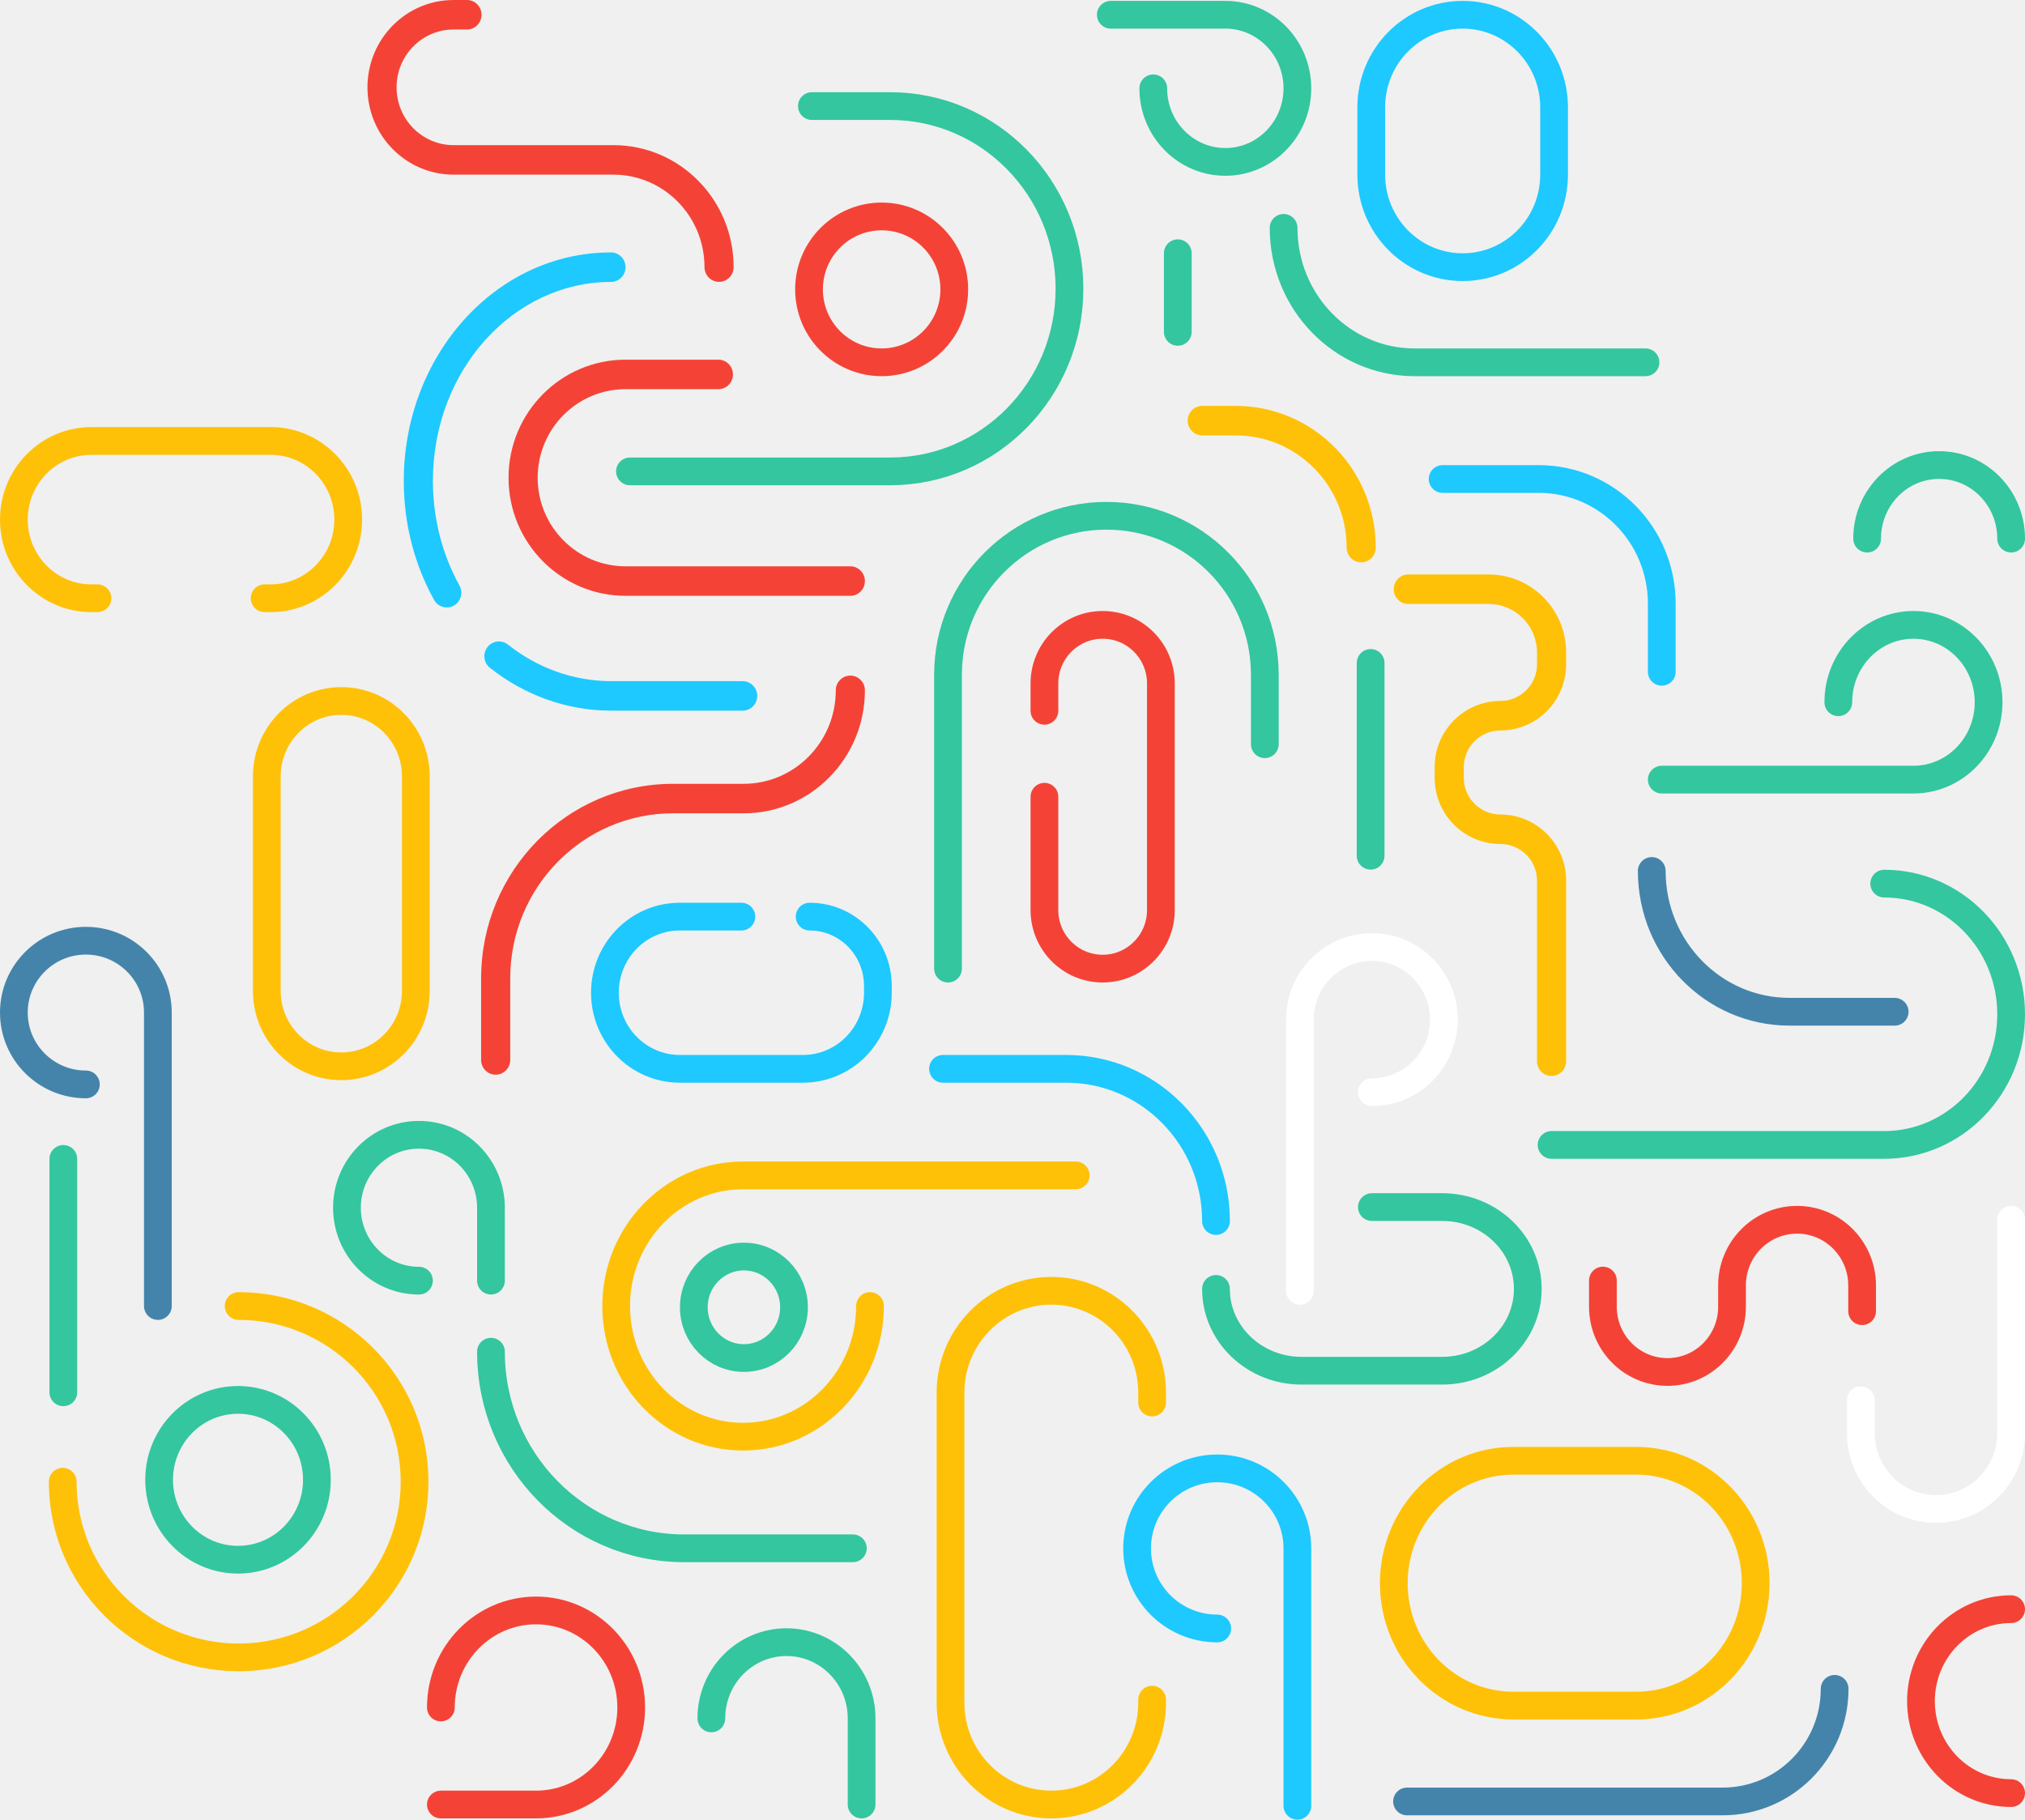
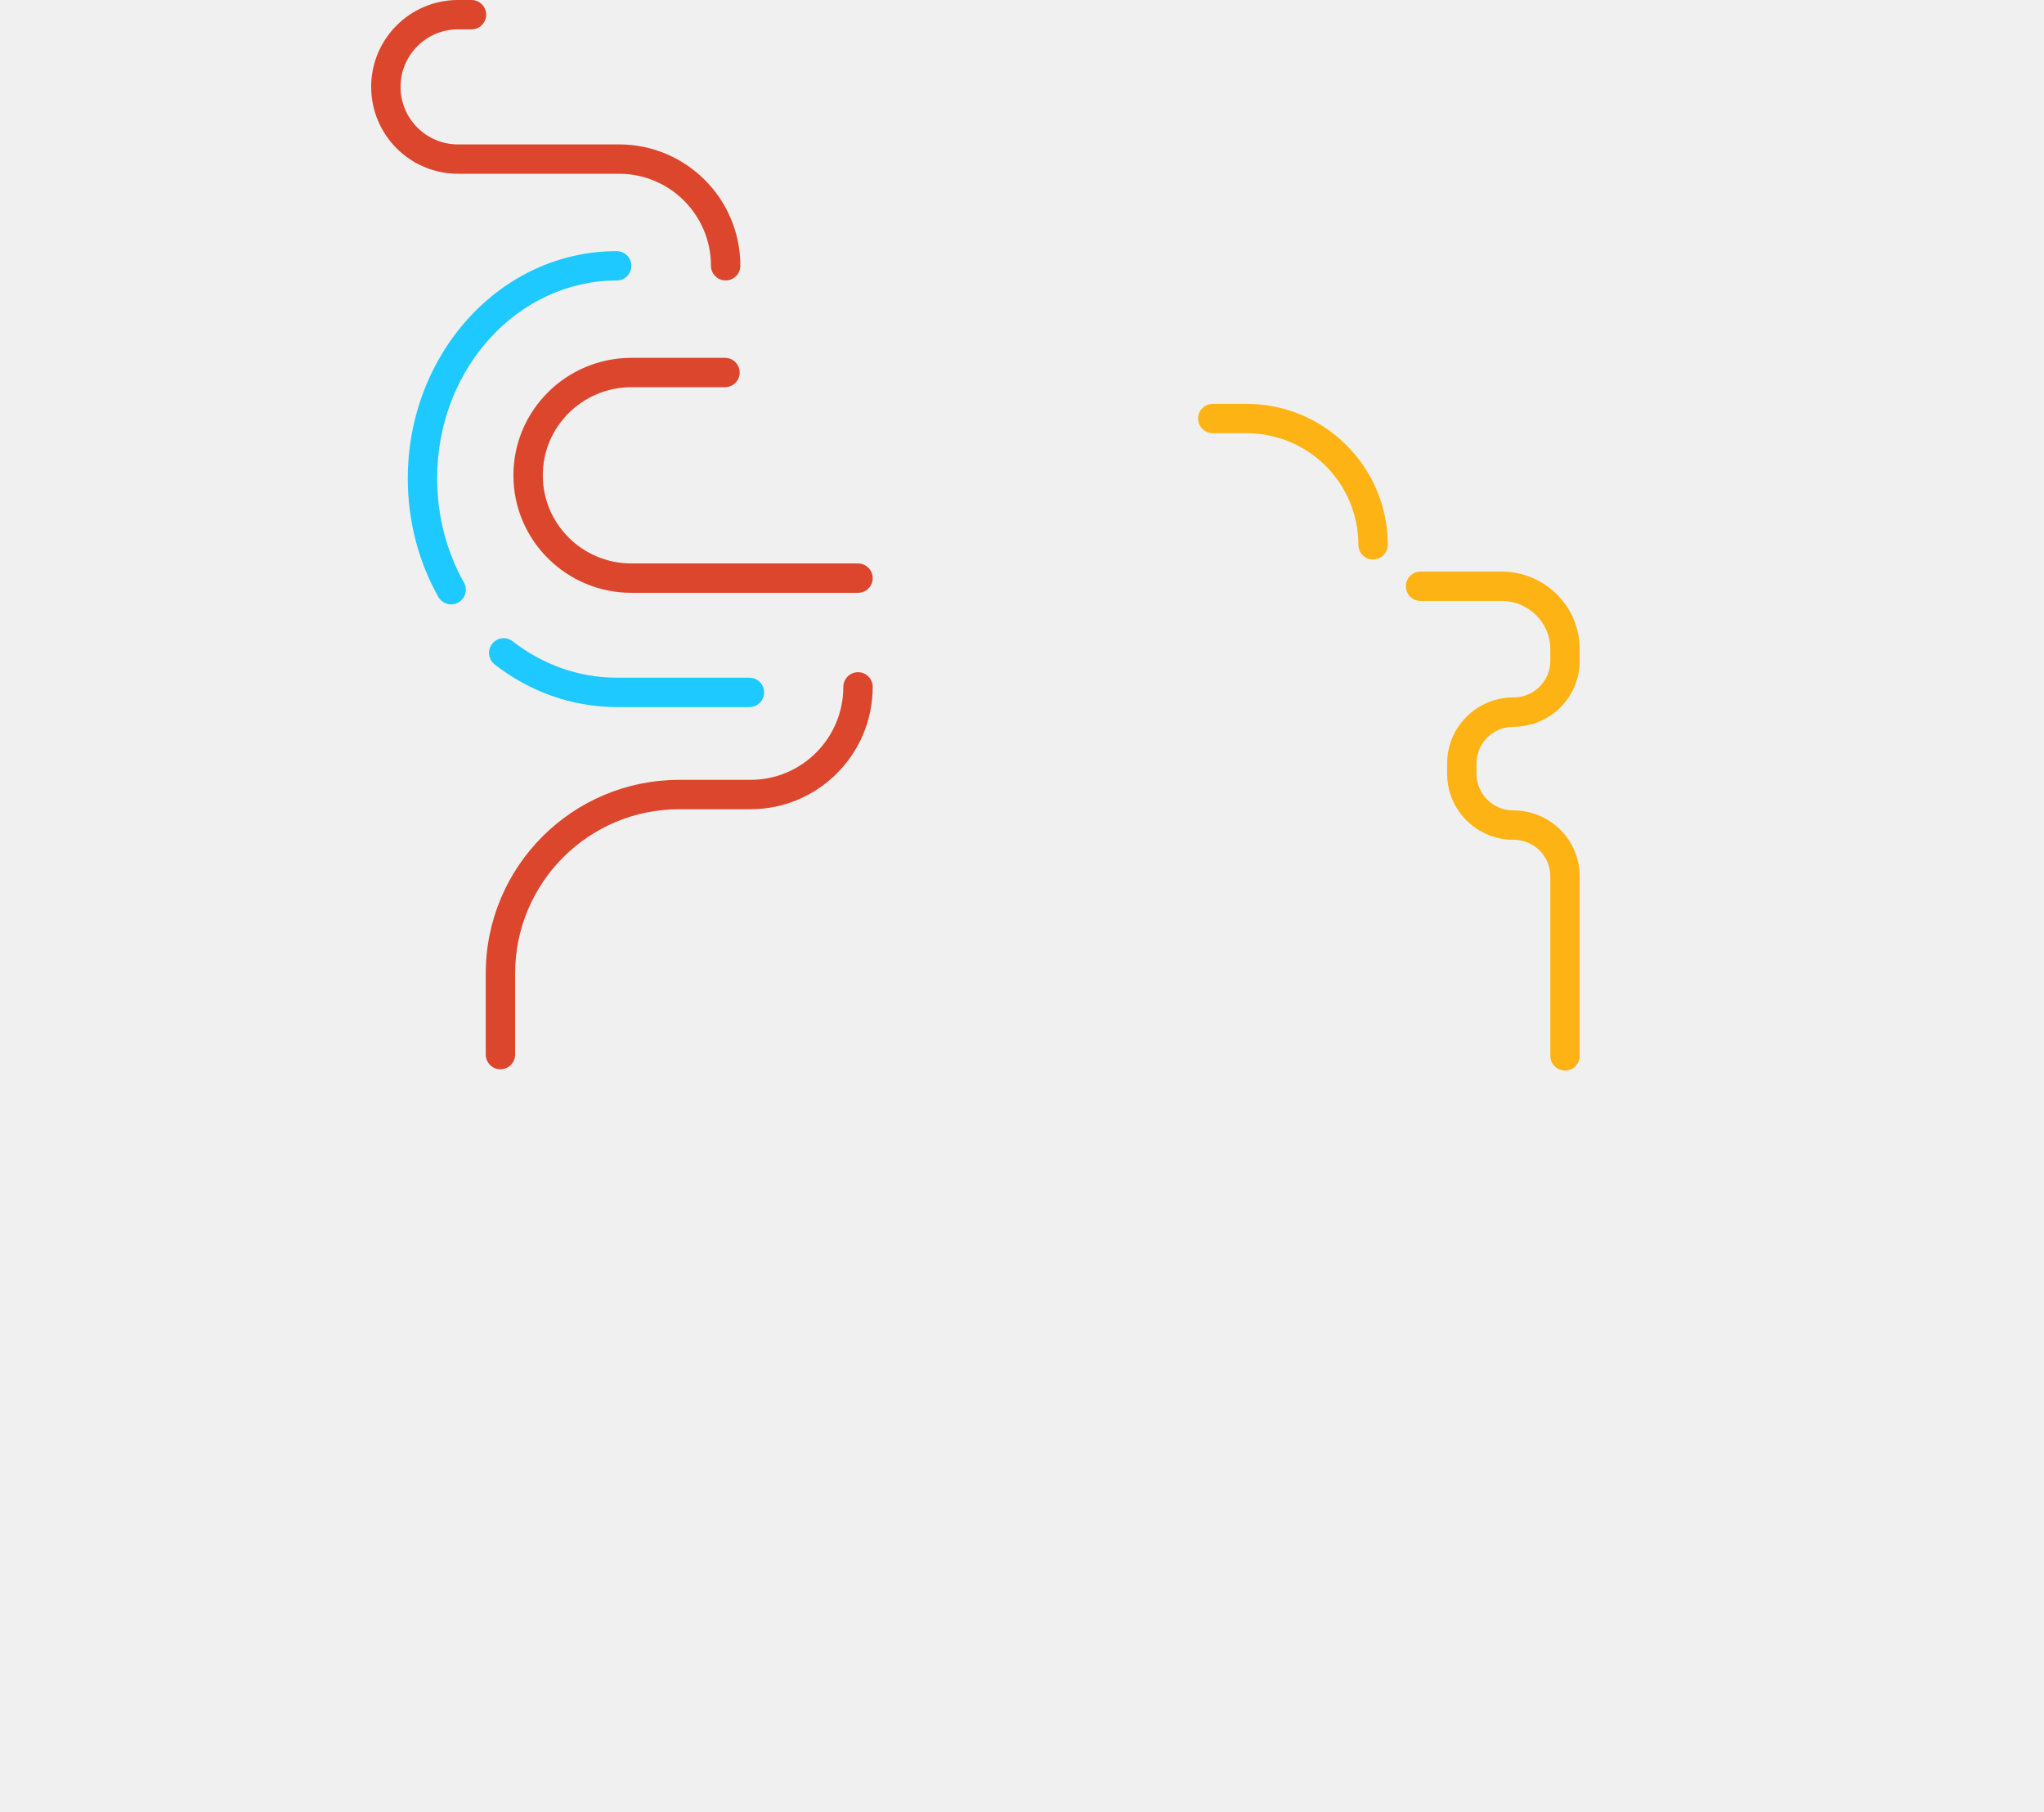
- <svg xmlns="http://www.w3.org/2000/svg" width="730" height="656" viewBox="0 0 730 656" fill="none">
-   <path d="M507.227 649.438L621.024 649.438C643.308 649.438 661.373 631.262 661.373 608.839" stroke="#4484AB" stroke-width="10" stroke-linecap="round" stroke-linejoin="round" />
-   <path d="M725 439.736V516.705C725 531.778 712.872 543.996 697.916 543.996C682.959 543.996 670.831 531.778 670.831 516.705V504.792" stroke="white" stroke-width="10" stroke-linecap="round" stroke-linejoin="round" />
-   <path d="M220.246 90.999C223.147 90.999 225.497 93.38 225.497 96.317C225.497 99.255 223.147 101.636 220.246 101.636V90.999ZM165.632 211.065C167.052 213.627 166.153 216.869 163.625 218.307C161.097 219.745 157.896 218.835 156.477 216.273L165.632 211.065ZM267.721 245.56C270.621 245.56 272.971 247.942 272.971 250.879C272.971 253.817 270.621 256.197 267.721 256.197V245.56ZM176.631 240.764C174.344 238.958 173.934 235.616 175.716 233.299C177.498 230.982 180.796 230.567 183.084 232.372L176.631 240.764ZM220.246 101.636C185.235 101.636 156.057 133.284 156.057 173.364H145.556C145.556 128.341 178.556 90.999 220.246 90.999V101.636ZM156.057 173.364C156.057 187.224 159.571 200.131 165.632 211.065L156.477 216.273C149.537 203.756 145.556 189.055 145.556 173.364H156.057ZM267.721 256.197H220.414V245.56H267.721V256.197ZM220.414 256.197C204.034 256.197 188.906 250.45 176.631 240.764L183.084 232.372C193.634 240.698 206.52 245.56 220.414 245.56V256.197Z" fill="#1DC9FF" />
-   <path d="M494.555 393.743C508.891 393.743 520.512 382.031 520.512 367.582C520.512 353.133 508.891 341.421 494.555 341.421C480.219 341.421 468.599 353.133 468.599 367.582V465.344" stroke="white" stroke-width="10" stroke-linecap="round" stroke-linejoin="round" />
-   <path d="M30.956 390.94C16.621 390.94 5 379.344 5 365.038C5 350.731 16.621 339.134 30.956 339.134C45.291 339.134 56.912 350.731 56.912 365.038V470.831" stroke="#4484AB" stroke-width="10" stroke-linecap="round" stroke-linejoin="round" />
-   <path fill-rule="evenodd" clip-rule="evenodd" d="M502.455 570.747C502.455 595.118 521.747 614.875 545.547 614.875H589.819C613.621 614.875 632.912 595.118 632.912 570.747C632.912 546.376 613.621 526.62 589.819 526.62H545.547C521.747 526.62 502.455 546.376 502.455 570.747Z" stroke="#FFC107" stroke-width="10" stroke-linecap="round" stroke-linejoin="round" />
-   <path d="M683.019 364.742H645.098C617.675 364.742 595.446 342.016 595.446 313.984" stroke="#4484AB" stroke-width="10" stroke-linecap="round" stroke-linejoin="round" />
-   <path d="M725 194.176C725 179.528 713.38 167.654 699.045 167.654C684.709 167.654 673.088 179.528 673.088 194.176" stroke="#34C69F" stroke-width="10" stroke-linecap="round" stroke-linejoin="round" />
-   <path d="M256.436 619.491C256.436 604.314 268.562 592.011 283.52 592.011C298.479 592.011 310.605 604.314 310.605 619.491V650.543" stroke="#34C69F" stroke-width="10" stroke-linecap="round" stroke-linejoin="round" />
-   <path fill-rule="evenodd" clip-rule="evenodd" d="M268.173 452.997C278.145 452.997 286.23 461.187 286.23 471.289C286.23 481.39 278.145 489.58 268.173 489.58C258.2 489.58 250.117 481.39 250.117 471.289C250.117 461.187 258.2 452.997 268.173 452.997Z" stroke="#34C69F" stroke-width="10" stroke-linecap="round" stroke-linejoin="round" />
-   <path fill-rule="evenodd" clip-rule="evenodd" d="M85.803 504.67C101.509 504.67 114.242 517.568 114.242 533.479C114.242 549.39 101.509 562.287 85.803 562.287C70.097 562.287 57.364 549.39 57.364 533.479C57.364 517.568 70.097 504.67 85.803 504.67Z" stroke="#34C69F" stroke-width="10" stroke-linecap="round" stroke-linejoin="round" />
-   <path d="M151.032 461.686C136.697 461.686 125.075 449.913 125.075 435.391C125.075 420.87 136.697 409.098 151.032 409.098C165.367 409.098 176.988 420.87 176.988 435.391V461.686" stroke="#34C69F" stroke-width="10" stroke-linecap="round" stroke-linejoin="round" />
-   <path d="M662.7 253.166C662.7 237.76 674.831 225.272 689.79 225.272C704.75 225.272 716.875 237.76 716.875 253.166C716.875 268.57 704.75 281.06 689.79 281.06H599.057" stroke="#34C69F" stroke-width="10" stroke-linecap="round" stroke-linejoin="round" />
-   <path d="M415.747 31.84C415.747 46.489 427.377 58.363 441.722 58.363C456.067 58.363 467.696 46.489 467.696 31.84C467.696 17.193 456.067 5.319 441.722 5.319H400.436" stroke="#34C69F" stroke-width="10" stroke-linecap="round" stroke-linejoin="round" />
-   <path d="M679.246 318.556C704.519 318.556 725 339.644 725 365.657C725 391.669 704.519 412.756 679.246 412.756H559.333" stroke="#34C69F" stroke-width="10" stroke-linecap="round" stroke-linejoin="round" />
-   <path d="M341.752 349.194V243.271C341.752 211.61 367.318 185.945 398.856 185.945C430.394 185.945 455.96 211.61 455.96 243.271V268.297" stroke="#34C69F" stroke-width="10" stroke-linecap="round" stroke-linejoin="round" />
-   <path d="M227.094 169.94H320.899C356.599 169.94 385.54 140.459 385.54 104.092C385.54 67.726 356.599 38.243 320.899 38.243H292.679" stroke="#34C69F" stroke-width="10" stroke-linecap="round" stroke-linejoin="round" />
-   <path d="M494.555 435.164H519.916C536.947 435.164 550.756 448.369 550.756 464.658C550.756 480.947 536.947 494.153 519.916 494.153H469.195C452.162 494.153 438.354 480.947 438.354 464.658" stroke="#34C69F" stroke-width="10" stroke-linecap="round" stroke-linejoin="round" />
-   <path d="M307.445 558.172H246.648C208.176 558.172 176.988 526.439 176.988 487.294" stroke="#34C69F" stroke-width="10" stroke-linecap="round" stroke-linejoin="round" />
-   <path d="M462.73 82.142C462.73 108.912 483.878 130.614 509.964 130.614H593.189" stroke="#34C69F" stroke-width="10" stroke-linecap="round" stroke-linejoin="round" />
-   <path d="M22.831 501.926C22.831 497.667 22.831 444.059 22.831 417.787" stroke="#34C69F" stroke-width="10" stroke-linecap="round" stroke-linejoin="round" />
-   <path d="M494.103 308.496C494.103 304.979 494.103 260.693 494.103 238.989" stroke="#34C69F" stroke-width="10" stroke-linecap="round" stroke-linejoin="round" />
-   <path d="M424.587 119.639C424.587 118.204 424.587 100.142 424.587 91.288" stroke="#34C69F" stroke-width="10" stroke-linecap="round" stroke-linejoin="round" />
-   <path d="M86.028 470.831C121.056 470.831 149.452 499.186 149.452 534.165C149.452 569.143 121.056 597.498 86.028 597.498C51.001 597.498 22.605 569.143 22.605 534.165" stroke="#FFC107" stroke-width="10" stroke-linecap="round" stroke-linejoin="round" />
-   <path d="M313.631 470.832C313.631 496.844 293.147 517.931 267.88 517.931C242.612 517.931 222.128 496.844 222.128 470.832C222.128 444.819 242.612 423.731 267.88 423.731H387.796" stroke="#FFC107" stroke-width="10" stroke-linecap="round" stroke-linejoin="round" />
-   <path fill-rule="evenodd" clip-rule="evenodd" d="M123.044 252.708C108.21 252.708 96.185 264.869 96.185 279.87V357.243C96.185 372.243 108.21 384.405 123.044 384.405C137.878 384.405 149.902 372.243 149.902 357.243V279.87C149.902 264.869 137.878 252.708 123.044 252.708Z" stroke="#FFC107" stroke-width="10" stroke-linecap="round" stroke-linejoin="round" />
-   <path d="M415.332 505.616V502.055C415.332 481.78 399.063 465.344 378.994 465.344C358.925 465.344 342.655 481.78 342.655 502.055V613.832C342.655 634.107 358.925 650.543 378.994 650.543C399.063 650.543 415.332 634.107 415.332 613.832V612.736" stroke="#FFC107" stroke-width="10" stroke-linecap="round" stroke-linejoin="round" />
-   <path d="M35.132 215.668H32.96C17.518 215.668 5 202.975 5 187.317C5 171.659 17.518 158.965 32.96 158.965H97.567C113.009 158.965 125.527 171.659 125.527 187.317C125.527 202.975 113.009 215.668 97.567 215.668H95.395" stroke="#FFC107" stroke-width="10" stroke-linecap="round" stroke-linejoin="round" />
-   <path d="M564.583 382.576C564.583 385.513 562.232 387.895 559.333 387.895C556.432 387.895 554.082 385.513 554.082 382.576H564.583ZM507.681 217.737C504.782 217.737 502.431 215.357 502.431 212.419C502.431 209.482 504.782 207.1 507.681 207.1V217.737ZM433.388 156.968C430.489 156.968 428.138 154.586 428.138 151.649C428.138 148.711 430.489 146.33 433.388 146.33V156.968ZM495.951 197.405C495.951 200.342 493.6 202.724 490.7 202.724C487.801 202.724 485.45 200.342 485.45 197.405H495.951ZM554.082 382.576V317.49H564.583V382.576H554.082ZM554.082 317.49C554.082 310.228 548.215 304.273 540.885 304.273V293.636C553.932 293.636 564.583 304.271 564.583 317.49H554.082ZM540.885 304.273C527.836 304.273 517.188 293.629 517.188 280.411H527.689C527.689 287.677 533.559 293.636 540.885 293.636V304.273ZM517.188 280.411V276.565H527.689V280.411H517.188ZM517.188 276.565C517.188 263.349 527.836 252.703 540.885 252.703V263.34C533.559 263.34 527.689 269.3 527.689 276.565H517.188ZM540.885 252.703C548.212 252.703 554.082 246.744 554.082 239.479H564.583C564.583 252.695 553.935 263.34 540.885 263.34V252.703ZM554.082 239.479V235.221H564.583V239.479H554.082ZM554.082 235.221C554.082 225.603 546.315 217.737 536.649 217.737V207.1C552.039 207.1 564.583 219.652 564.583 235.221H554.082ZM536.649 217.737H524.898V207.1H536.649V217.737ZM524.898 217.737H507.681V207.1H524.898V217.737ZM433.388 146.33H445.476V156.968H433.388V146.33ZM445.476 146.33C473.347 146.33 495.951 169.191 495.951 197.405H485.45C485.45 175.078 467.559 156.968 445.476 156.968V146.33Z" fill="#FFC107" />
-   <path d="M725 580.121C707.048 580.121 692.498 594.965 692.498 613.274C692.498 631.584 707.048 646.427 725 646.427" stroke="#F44336" stroke-width="10" stroke-linecap="round" stroke-linejoin="round" />
-   <path d="M306.542 204.16C309.442 204.16 311.792 206.54 311.792 209.478C311.792 212.415 309.442 214.797 306.542 214.797V204.16ZM258.974 129.66C261.873 129.66 264.224 132.04 264.224 134.978C264.224 137.915 261.873 140.297 258.974 140.297V129.66ZM168.338 3.05176e-05C171.239 3.05176e-05 173.589 2.382 173.589 5.319C173.589 8.256 171.239 10.637 168.338 10.637V3.05176e-05ZM264.465 96.295C264.465 99.233 262.114 101.613 259.214 101.613C256.314 101.613 253.964 99.233 253.964 96.295H264.465ZM183.936 382.119C183.936 385.056 181.585 387.438 178.686 387.438C175.785 387.438 173.435 385.056 173.435 382.119H183.936ZM301.292 248.878C301.292 245.94 303.643 243.559 306.542 243.559C309.442 243.559 311.792 245.94 311.792 248.878H301.292ZM306.542 214.797H225.543V204.16H306.542V214.797ZM225.543 214.797C202.252 214.797 183.325 195.765 183.325 172.228H193.826C193.826 189.837 207.999 204.16 225.543 204.16V214.797ZM183.325 172.228C183.325 148.692 202.252 129.66 225.543 129.66V140.297C207.999 140.297 193.826 154.62 193.826 172.228H183.325ZM225.543 129.66H258.974V140.297H225.543V129.66ZM168.338 10.637H163.51V3.05176e-05H168.338V10.637ZM163.51 10.637C152.169 10.637 142.965 19.965 142.965 31.477H132.465C132.465 14.102 146.358 3.05176e-05 163.51 3.05176e-05V10.637ZM142.965 31.477C142.965 42.995 152.17 52.322 163.51 52.322V62.96C146.358 62.96 132.465 48.857 132.465 31.477H142.965ZM163.51 52.322H221.101V62.96H163.51V52.322ZM221.101 52.322C245.055 52.322 264.465 72.014 264.465 96.295H253.964C253.964 77.877 239.245 62.96 221.101 62.96V52.322ZM173.435 382.119V352.722H183.936V382.119H173.435ZM173.435 352.722C173.435 313.983 204.402 282.57 242.614 282.57V293.207C210.212 293.207 183.936 319.846 183.936 352.722H173.435ZM242.614 282.57H268.076V293.207H242.614V282.57ZM268.076 282.57C286.415 282.57 301.292 267.491 301.292 248.878H311.792C311.792 273.354 292.225 293.207 268.076 293.207V282.57Z" fill="#F44336" />
-   <path fill-rule="evenodd" clip-rule="evenodd" d="M317.827 78.026C332.288 78.026 344.01 89.799 344.01 104.321C344.01 118.842 332.288 130.614 317.827 130.614C303.368 130.614 291.646 118.842 291.646 104.321C291.646 89.799 303.368 78.026 317.827 78.026Z" stroke="#F44336" stroke-width="10" stroke-linecap="round" stroke-linejoin="round" />
-   <path d="M158.931 615.561C158.931 596.241 174.291 580.579 193.239 580.579C212.186 580.579 227.545 596.241 227.545 615.561C227.545 634.881 212.186 650.543 193.239 650.543H158.931" stroke="#F44336" stroke-width="10" stroke-linecap="round" stroke-linejoin="round" />
-   <path d="M376.51 287.232V328.084C376.51 339.742 385.909 349.194 397.501 349.194C409.094 349.194 418.492 339.742 418.492 328.084V246.382C418.492 234.723 409.094 225.272 397.501 225.272C385.909 225.272 376.51 234.723 376.51 246.382V256.251" stroke="#F44336" stroke-width="10" stroke-linecap="round" stroke-linejoin="round" />
-   <path d="M671.282 472.696V463.422C671.282 450.34 660.781 439.736 647.834 439.736C634.883 439.736 624.381 450.34 624.381 463.422V471.104C624.381 484.087 613.961 494.61 601.114 494.61C588.26 494.61 577.84 484.087 577.84 471.104V461.649" stroke="#F44336" stroke-width="10" stroke-linecap="round" stroke-linejoin="round" />
-   <path d="M438.806 587.076C422.85 587.076 409.915 574.157 409.915 558.22C409.915 542.283 422.85 529.363 438.806 529.363C454.76 529.363 467.695 542.283 467.695 558.22V651" stroke="#1DC9FF" stroke-width="10" stroke-linecap="round" stroke-linejoin="round" />
-   <path d="M267.27 330.445H245.066C230.154 330.445 218.065 342.73 218.065 357.883C218.065 373.036 230.154 385.32 245.066 385.32H289.473C304.385 385.32 316.474 373.036 316.474 357.883V355.445C316.474 341.639 305.458 330.445 291.872 330.445" stroke="#1DC9FF" stroke-width="10" stroke-linecap="round" stroke-linejoin="round" />
-   <path d="M339.947 385.32H384.353C414.177 385.32 438.354 409.887 438.354 440.193" stroke="#1DC9FF" stroke-width="10" stroke-linecap="round" stroke-linejoin="round" />
-   <path d="M599.057 242.19V217.609C599.057 192.798 579.194 172.684 554.688 172.684H520.059" stroke="#1DC9FF" stroke-width="10" stroke-linecap="round" stroke-linejoin="round" />
-   <path fill-rule="evenodd" clip-rule="evenodd" d="M494.329 62.951C494.329 81.377 509.083 96.317 527.282 96.317C545.48 96.317 560.236 81.377 560.236 62.951V38.684C560.236 20.259 545.48 5.319 527.282 5.319C509.083 5.319 494.329 20.259 494.329 38.684V62.951Z" stroke="#1DC9FF" stroke-width="10" stroke-linecap="round" stroke-linejoin="round" />
+ <svg xmlns="http://www.w3.org/2000/svg" width="1229" height="1089" viewBox="0 0 1229 1089" fill="none">
+   <g clip-path="url(#clip0_1_2)">
+     <path id="path1" d="M853.378 1077.58L1044.74 1077.58C1082.21 1077.58 1112.59 1047.42 1112.59 1010.22" stroke="#4484AB" stroke-width="12" stroke-linecap="round" stroke-linejoin="round" />
+     <path id="path1" d="M1219.59 729.634V857.345C1219.59 882.355 1199.19 902.627 1174.04 902.627C1148.89 902.627 1128.5 882.355 1128.5 857.345V837.579" stroke="white" stroke-width="12" stroke-linecap="round" stroke-linejoin="round" />
+     <path id="path3" d="M370.789 150.99C375.666 150.99 379.618 154.942 379.618 159.815C379.618 164.69 375.666 168.64 370.789 168.64V150.99ZM278.949 350.211C281.337 354.462 279.825 359.841 275.573 362.228C271.323 364.614 265.941 363.103 263.553 358.853L278.949 350.211ZM450.623 407.447C455.5 407.447 459.452 411.398 459.452 416.272C459.452 421.146 455.5 425.096 450.623 425.096V407.447ZM297.444 399.488C293.599 396.493 292.91 390.947 295.906 387.103C298.903 383.257 304.449 382.569 308.297 385.564L297.444 399.488ZM370.789 168.64C311.913 168.64 262.847 221.152 262.847 287.655H245.189C245.189 212.95 300.683 150.99 370.789 150.99V168.64ZM262.847 287.655C262.847 310.653 268.757 332.069 278.949 350.211L263.553 358.853C251.883 338.082 245.189 313.69 245.189 287.655H262.847ZM450.623 425.096H371.071V407.447H450.623V425.096ZM371.071 425.096C343.527 425.096 318.087 415.56 297.444 399.488L308.297 385.564C326.038 399.379 347.706 407.447 371.071 407.447V425.096Z" fill="#1DC9FF" stroke="#1DC9FF" stroke-width="8" />
+     <path id="path1" d="M832.068 653.321C856.175 653.321 875.717 633.886 875.717 609.912C875.717 585.939 856.175 566.504 832.068 566.504C807.962 566.504 788.421 585.939 788.421 609.912V772.124" stroke="white" stroke-width="12" stroke-linecap="round" stroke-linejoin="round" />
+     <path id="path1" d="M52.477 648.67C28.371 648.67 8.829 629.428 8.829 605.691C8.829 581.951 28.371 562.709 52.477 562.709C76.583 562.709 96.125 581.951 96.125 605.691V781.23" stroke="#4484AB" stroke-width="12" stroke-linecap="round" stroke-linejoin="round" />
+     <path id="path1" fill-rule="evenodd" clip-rule="evenodd" d="M845.352 947.015C845.352 987.453 877.796 1020.23 917.818 1020.23H992.266C1032.29 1020.23 1064.73 987.453 1064.73 947.015C1064.73 906.577 1032.29 873.796 992.266 873.796H917.818C877.796 873.796 845.352 906.577 845.352 947.015Z" stroke="#FDB314" stroke-width="12" stroke-linecap="round" stroke-linejoin="round" />
+     <path id="path1" d="M1148.99 605.2H1085.22C1039.11 605.2 1001.73 567.493 1001.73 520.98" stroke="#4484AB" stroke-width="12" stroke-linecap="round" stroke-linejoin="round" />
+     <path id="path1" d="M1219.59 322.187C1219.59 297.883 1200.05 278.18 1175.94 278.18C1151.83 278.18 1132.29 297.883 1132.29 322.187" stroke="#34C69F" stroke-width="12" stroke-linecap="round" stroke-linejoin="round" />
+     <path id="path1" d="M431.646 1027.89C431.646 1002.71 452.037 982.297 477.191 982.297C502.345 982.297 522.736 1002.71 522.736 1027.89V1079.42" stroke="#34C69F" stroke-width="12" stroke-linecap="round" stroke-linejoin="round" />
+     <path id="path1" fill-rule="evenodd" clip-rule="evenodd" d="M451.382 751.638C468.152 751.638 481.747 765.226 481.747 781.988C481.747 798.749 468.152 812.338 451.382 812.338C434.612 812.338 421.019 798.749 421.019 781.988C421.019 765.226 434.612 751.638 451.382 751.638Z" stroke="#34C69F" stroke-width="12" stroke-linecap="round" stroke-linejoin="round" />
+     <path id="path1" fill-rule="evenodd" clip-rule="evenodd" d="M144.708 837.376C171.12 837.376 192.531 858.778 192.531 885.177C192.531 911.578 171.12 932.978 144.708 932.978C118.296 932.978 96.885 911.578 96.885 885.177C96.885 858.778 118.296 837.376 144.708 837.376Z" stroke="#34C69F" stroke-width="12" stroke-linecap="round" stroke-linejoin="round" />
+     <path id="path1" d="M254.398 766.054C230.291 766.054 210.749 746.521 210.749 722.425C210.749 698.331 230.291 678.798 254.398 678.798C278.503 678.798 298.045 698.331 298.045 722.425V766.054" stroke="#34C69F" stroke-width="12" stroke-linecap="round" stroke-linejoin="round" />
+     <path id="path1" d="M1114.82 420.066C1114.82 394.504 1135.22 373.783 1160.38 373.783C1185.53 373.783 1205.92 394.504 1205.92 420.066C1205.92 445.627 1185.53 466.35 1160.38 466.35H1007.8" stroke="#34C69F" stroke-width="12" stroke-linecap="round" stroke-linejoin="round" />
+     <path id="path1" d="M699.545 52.831C699.545 77.137 719.101 96.84 743.224 96.84C767.346 96.84 786.903 77.137 786.903 52.831C786.903 28.527 767.346 8.825 743.224 8.825H673.797" stroke="#34C69F" stroke-width="12" stroke-linecap="round" stroke-linejoin="round" />
+     <path id="path1" d="M1142.65 528.566C1185.15 528.566 1219.59 563.557 1219.59 606.718C1219.59 649.879 1185.15 684.868 1142.65 684.868H940.999" stroke="#34C69F" stroke-width="12" stroke-linecap="round" stroke-linejoin="round" />
+     <path id="path1" d="M575.114 579.403V403.648C575.114 351.115 618.106 308.529 671.14 308.529C724.174 308.529 767.166 351.115 767.166 403.648V445.173" stroke="#34C69F" stroke-width="12" stroke-linecap="round" stroke-linejoin="round" />
+     <path id="path1" d="M382.304 281.973H540.047C600.08 281.973 648.748 233.057 648.748 172.715C648.748 112.375 600.08 63.455 540.047 63.455H492.592" stroke="#34C69F" stroke-width="12" stroke-linecap="round" stroke-linejoin="round" />
+     <path id="path1" d="M832.068 722.048H874.716C903.356 722.048 926.576 743.958 926.576 770.986C926.576 798.015 903.356 819.925 874.716 819.925H789.422C760.779 819.925 737.561 798.015 737.561 770.986" stroke="#34C69F" stroke-width="12" stroke-linecap="round" stroke-linejoin="round" />
+     <path id="path1" d="M517.423 926.15H415.187C350.491 926.15 298.045 873.496 298.045 808.545" stroke="#34C69F" stroke-width="12" stroke-linecap="round" stroke-linejoin="round" />
+     <path id="path1" d="M778.552 136.294C778.552 180.712 814.114 216.722 857.98 216.722H997.932" stroke="#34C69F" stroke-width="12" stroke-linecap="round" stroke-linejoin="round" />
+     <path id="path1" d="M38.813 832.824C38.813 825.757 38.813 736.806 38.813 693.215" stroke="#34C69F" stroke-width="12" stroke-linecap="round" stroke-linejoin="round" />
+     <path id="path1" d="M831.309 511.874C831.309 506.037 831.309 432.555 831.309 396.544" stroke="#34C69F" stroke-width="12" stroke-linecap="round" stroke-linejoin="round" />
+     <path id="path1" d="M714.409 198.512C714.409 196.131 714.409 166.162 714.409 151.47" stroke="#34C69F" stroke-width="12" stroke-linecap="round" stroke-linejoin="round" />
+     <path id="path1" d="M145.087 781.23C203.989 781.23 251.74 828.277 251.74 886.315C251.74 944.353 203.989 991.402 145.087 991.402C86.184 991.402 38.434 944.353 38.434 886.315" stroke="#FDB314" stroke-width="12" stroke-linecap="round" stroke-linejoin="round" />
+     <path id="path1" d="M527.825 781.23C527.825 824.391 493.38 859.38 450.889 859.38C408.399 859.38 373.953 824.391 373.953 781.23C373.953 738.068 408.399 703.077 450.889 703.077H652.542" stroke="#FDB314" stroke-width="12" stroke-linecap="round" stroke-linejoin="round" />
+     <path id="path1" fill-rule="evenodd" clip-rule="evenodd" d="M207.332 419.307C182.388 419.307 162.166 439.485 162.166 464.376V592.757C162.166 617.647 182.388 637.826 207.332 637.826C232.277 637.826 252.498 617.647 252.498 592.757V464.376C252.498 439.485 232.277 419.307 207.332 419.307Z" stroke="#FDB314" stroke-width="12" stroke-linecap="round" stroke-linejoin="round" />
+     <path id="path1" d="M698.847 838.947V833.037C698.847 799.397 671.488 772.124 637.74 772.124C603.992 772.124 576.632 799.397 576.632 833.037V1018.5C576.632 1052.14 603.992 1079.42 637.74 1079.42C671.488 1079.42 698.847 1052.14 698.847 1018.5V1016.69" stroke="#FDB314" stroke-width="12" stroke-linecap="round" stroke-linejoin="round" />
+     <path id="path1" d="M59.499 357.849H55.847C29.88 357.849 8.829 336.787 8.829 310.806C8.829 284.826 29.88 263.764 55.847 263.764H164.49C190.458 263.764 211.508 284.826 211.508 310.806C211.508 336.787 190.458 357.849 164.49 357.849H160.838" stroke="#FDB314" stroke-width="12" stroke-linecap="round" stroke-linejoin="round" />
+     <path id="path4" d="M949.828 634.792C949.828 639.665 945.874 643.617 940.999 643.617C936.122 643.617 932.17 639.665 932.17 634.792H949.828ZM854.141 361.282C849.266 361.282 845.312 357.331 845.312 352.457C845.312 347.583 849.266 343.632 854.141 343.632V361.282ZM729.21 260.449C724.335 260.449 720.381 256.498 720.381 251.624C720.381 246.749 724.335 242.799 729.21 242.799V260.449ZM834.415 327.546C834.415 332.419 830.463 336.37 825.586 336.37C820.711 336.37 816.757 332.419 816.757 327.546H834.415ZM932.17 634.792V526.797H949.828V634.792H932.17ZM932.17 526.797C932.17 514.748 922.303 504.867 909.977 504.867V487.217C931.918 487.217 949.828 504.864 949.828 526.797H932.17ZM909.977 504.867C888.034 504.867 870.128 487.205 870.128 465.273H887.787C887.787 477.33 897.657 487.217 909.977 487.217V504.867ZM870.128 465.273V458.893H887.787V465.273H870.128ZM870.128 458.893C870.128 436.963 888.034 419.299 909.977 419.299V436.948C897.657 436.948 887.787 446.838 887.787 458.893H870.128ZM909.977 419.299C922.299 419.299 932.17 409.411 932.17 397.356H949.828C949.828 419.286 931.923 436.948 909.977 436.948V419.299ZM932.17 397.356V390.291H949.828V397.356H932.17ZM932.17 390.291C932.17 374.334 919.108 361.282 902.854 361.282V343.632C928.734 343.632 949.828 364.459 949.828 390.291H932.17ZM902.854 361.282H883.093V343.632H902.854V361.282ZM883.093 361.282H854.141V343.632H883.093V361.282ZM729.21 242.799H749.536V260.449H729.21V242.799ZM749.536 242.799C796.404 242.799 834.415 280.731 834.415 327.546H816.757C816.757 290.498 786.671 260.449 749.536 260.449V242.799Z" fill="#FDB314" stroke="#FDB314" stroke-width="12" />
+     <path id="path1" d="M1219.59 962.569C1189.4 962.569 1164.93 987.198 1164.93 1017.58C1164.93 1047.96 1189.4 1072.59 1219.59 1072.59" stroke="#DC462D" stroke-width="12" stroke-linecap="round" stroke-linejoin="round" />
+     <path id="path2" d="M515.905 338.753C520.782 338.753 524.734 342.703 524.734 347.578C524.734 352.451 520.782 356.403 515.905 356.403V338.753ZM435.914 215.138C440.789 215.138 444.743 219.088 444.743 223.963C444.743 228.836 440.789 232.788 435.914 232.788V215.138ZM283.5 -5.18725e-05C288.377 -5.18725e-05 292.329 3.952 292.329 8.825C292.329 13.698 288.377 17.65 283.5 17.65V-5.18725e-05ZM445.147 159.778C445.147 164.653 441.193 168.603 436.318 168.603C431.441 168.603 427.489 164.653 427.489 159.778H445.147ZM309.729 634.033C309.729 638.906 305.776 642.858 300.9 642.858C296.023 642.858 292.071 638.906 292.071 634.033H309.729ZM507.075 412.952C507.075 408.077 511.029 404.127 515.905 404.127C520.782 404.127 524.734 408.077 524.734 412.952H507.075ZM515.905 356.403H379.696V338.753H515.905V356.403ZM379.696 356.403C340.53 356.403 308.701 324.824 308.701 285.77H326.36C326.36 314.988 350.194 338.753 379.696 338.753V356.403ZM308.701 285.77C308.701 246.718 340.53 215.138 379.696 215.138V232.788C350.194 232.788 326.36 256.554 326.36 285.77H308.701ZM379.696 215.138H435.914V232.788H379.696V215.138ZM283.5 17.65H275.381V-5.18725e-05H283.5V17.65ZM275.381 17.65C256.31 17.65 240.833 33.127 240.833 52.228H223.175C223.175 23.398 246.538 -5.18725e-05 275.381 -5.18725e-05V17.65ZM240.833 52.228C240.833 71.339 256.312 86.816 275.381 86.816V104.466C246.538 104.466 223.175 81.066 223.175 52.228H240.833ZM275.381 86.816H372.226V104.466H275.381V86.816ZM372.226 86.816C412.508 86.816 445.147 119.49 445.147 159.778H427.489C427.489 129.219 402.738 104.466 372.226 104.466V86.816ZM292.071 634.033V585.255H309.729V634.033H292.071ZM292.071 585.255C292.071 520.978 344.145 468.856 408.402 468.856V486.506C353.915 486.506 309.729 530.707 309.729 585.255H292.071ZM408.402 468.856H451.22V486.506H408.402V468.856ZM451.22 468.856C482.059 468.856 507.075 443.835 507.075 412.952H524.734C524.734 453.564 491.83 486.506 451.22 486.506V468.856Z" fill="#DC462D" stroke="#DC462D" stroke-width="8" />
+     <path id="path1" fill-rule="evenodd" clip-rule="evenodd" d="M534.882 129.466C559.199 129.466 578.91 148.999 578.91 173.094C578.91 197.188 559.199 216.722 534.882 216.722C510.567 216.722 490.855 197.188 490.855 173.094C490.855 148.999 510.567 129.466 534.882 129.466Z" stroke="#DC462D" stroke-width="12" stroke-linecap="round" stroke-linejoin="round" />
+     <path id="path1" d="M267.68 1021.37C267.68 989.316 293.51 963.328 325.372 963.328C357.235 963.328 383.063 989.316 383.063 1021.37C383.063 1053.43 357.235 1079.42 325.372 1079.42H267.68" stroke="#DC462D" stroke-width="12" stroke-linecap="round" stroke-linejoin="round" />
+     <path id="path1" d="M633.564 476.592V544.375C633.564 563.719 649.368 579.403 668.862 579.403C688.357 579.403 704.161 563.719 704.161 544.375V408.811C704.161 389.465 688.357 373.783 668.862 373.783C649.368 373.783 633.564 389.465 633.564 408.811V425.187" stroke="#DC462D" stroke-width="12" stroke-linecap="round" stroke-linejoin="round" />
+     <path id="path1" d="M1129.25 784.324V768.935C1129.25 747.229 1111.6 729.634 1089.82 729.634C1068.05 729.634 1050.39 747.229 1050.39 768.935V781.681C1050.39 803.223 1032.86 820.684 1011.26 820.684C989.643 820.684 972.121 803.223 972.121 781.681V765.994" stroke="#DC462D" stroke-width="12" stroke-linecap="round" stroke-linejoin="round" />
+     <path id="path1" d="M738.32 974.109C711.489 974.109 689.737 952.673 689.737 926.229C689.737 899.786 711.489 878.348 738.32 878.348C765.15 878.348 786.901 899.786 786.901 926.229V1080.18" stroke="#1DC9FF" stroke-width="12" stroke-linecap="round" stroke-linejoin="round" />
+     <path id="path1" d="M449.863 548.293H412.526C387.449 548.293 367.121 568.677 367.121 593.819C367.121 618.961 387.449 639.344 412.526 639.344H487.201C512.278 639.344 532.606 618.961 532.606 593.819V589.774C532.606 566.866 514.082 548.293 491.234 548.293" stroke="#1DC9FF" stroke-width="12" stroke-linecap="round" stroke-linejoin="round" />
+     <path id="path1" d="M572.078 639.344H646.752C696.905 639.344 737.561 680.108 737.561 730.392" stroke="#1DC9FF" stroke-width="12" stroke-linecap="round" stroke-linejoin="round" />
+     <path id="path1" d="M1007.8 401.855V361.07C1007.8 319.901 974.398 286.527 933.189 286.527H874.956" stroke="#1DC9FF" stroke-width="12" stroke-linecap="round" stroke-linejoin="round" />
+     <path id="path1" fill-rule="evenodd" clip-rule="evenodd" d="M831.689 104.452C831.689 135.025 856.498 159.815 887.103 159.815C917.705 159.815 942.518 135.025 942.518 104.452V64.188C942.518 33.614 917.705 8.825 887.103 8.825C856.498 8.825 831.689 33.614 831.689 64.188V104.452Z" stroke="#1DC9FF" stroke-width="12" stroke-linecap="round" stroke-linejoin="round" />
+     <style>
+     #path1 {
+       stroke-dasharray: 2000;
+       stroke-dashoffset: 2000;
+       animation: dash 5s linear forwards;
+     }
+     #path2 {
+       stroke-dasharray: 2000;
+       stroke-dashoffset: 2000;
+       animation: dash 5s linear forwards, fill .2s linear forwards;
+     }
+     #path3 {
+       stroke-dasharray: 2000;
+       stroke-dashoffset: 2000;
+       animation: dash 5s linear forwards, fill3 .2s linear forwards;
+     }
+     #path4 {
+       stroke-dasharray: 2000;
+       stroke-dashoffset: 2000;
+       animation: dash 5s linear forwards, fill4 .2s linear forwards;
+     }
+     @keyframes dash {
+       to {
+         stroke-dashoffset: 0;
+       }
+     }
+     @keyframes fill {
+       from {
+         fill: transparent;
+       }
+       to {
+         fill: #DC462D;
+       }
+     }
+     @keyframes fill3 {
+       from {
+         fill: transparent;
+       }
+       to {
+         fill: #1DC9FF;
+       }
+     }
+     @keyframes fill4 {
+       from {
+         fill: transparent;
+       }
+       to {
+         fill: #FDB314;
+       }
+     }
+ </style>
+   </g>
+   <defs>
+ </defs>
</svg>
